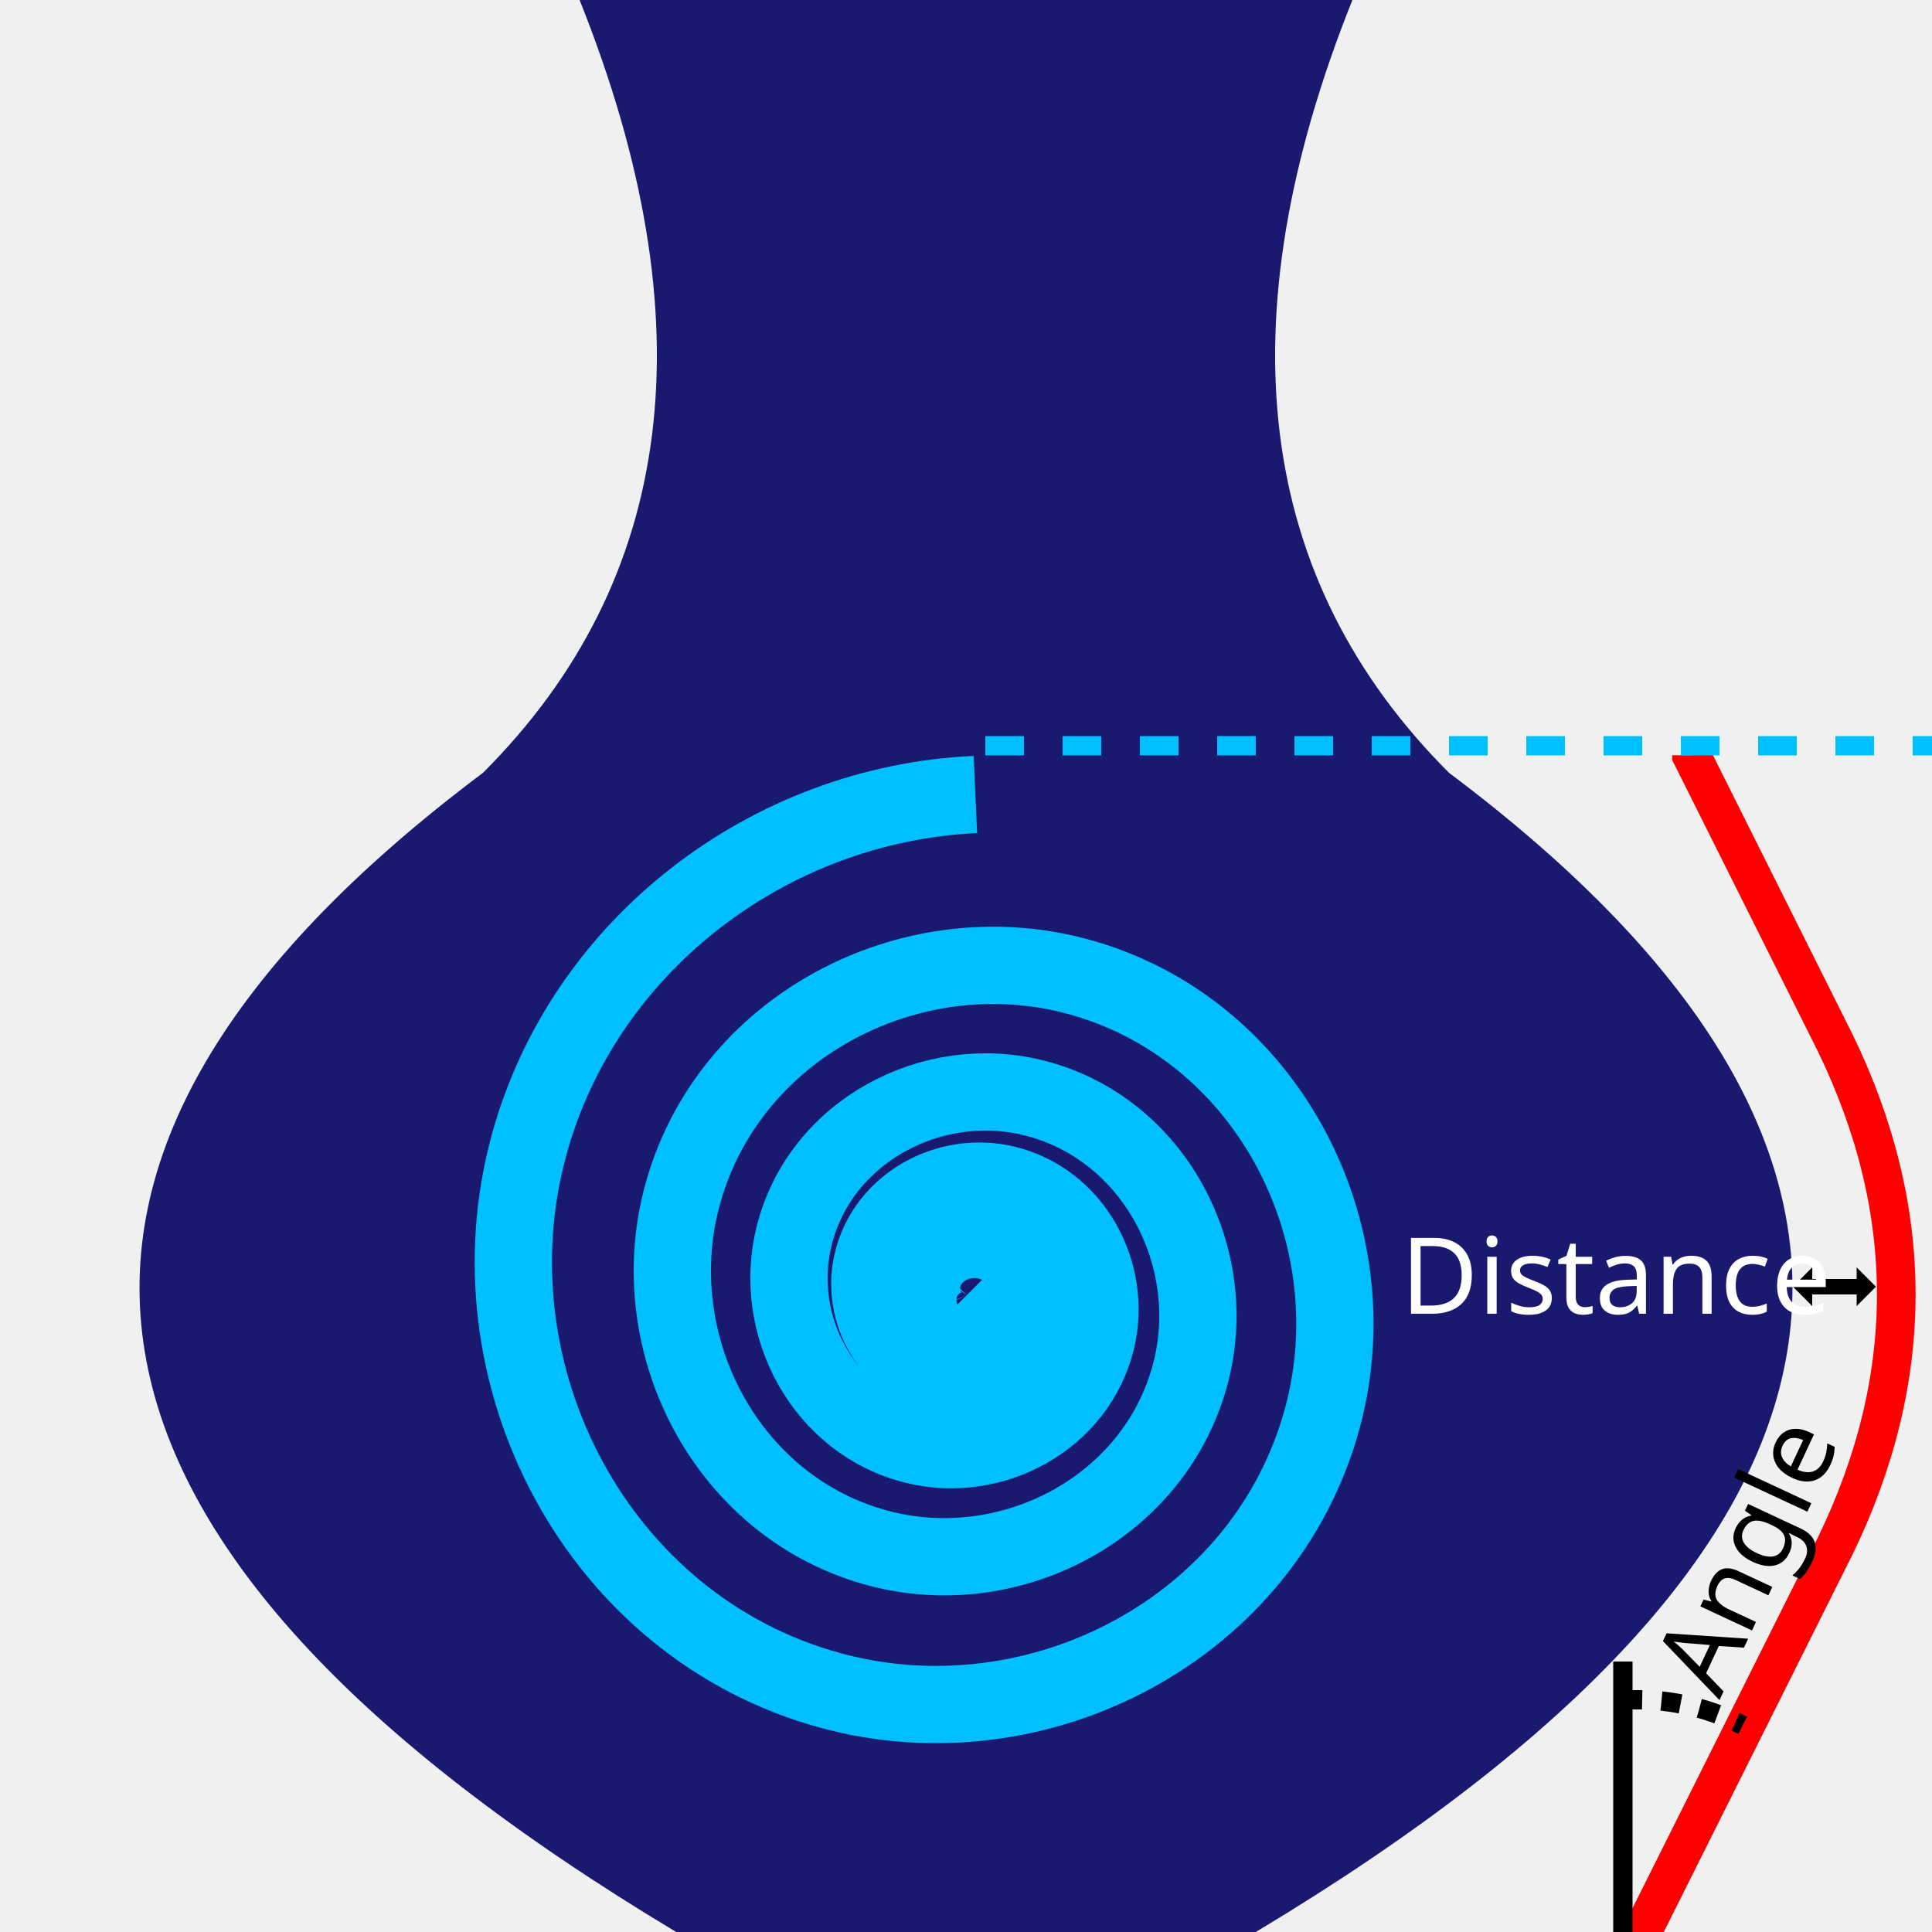
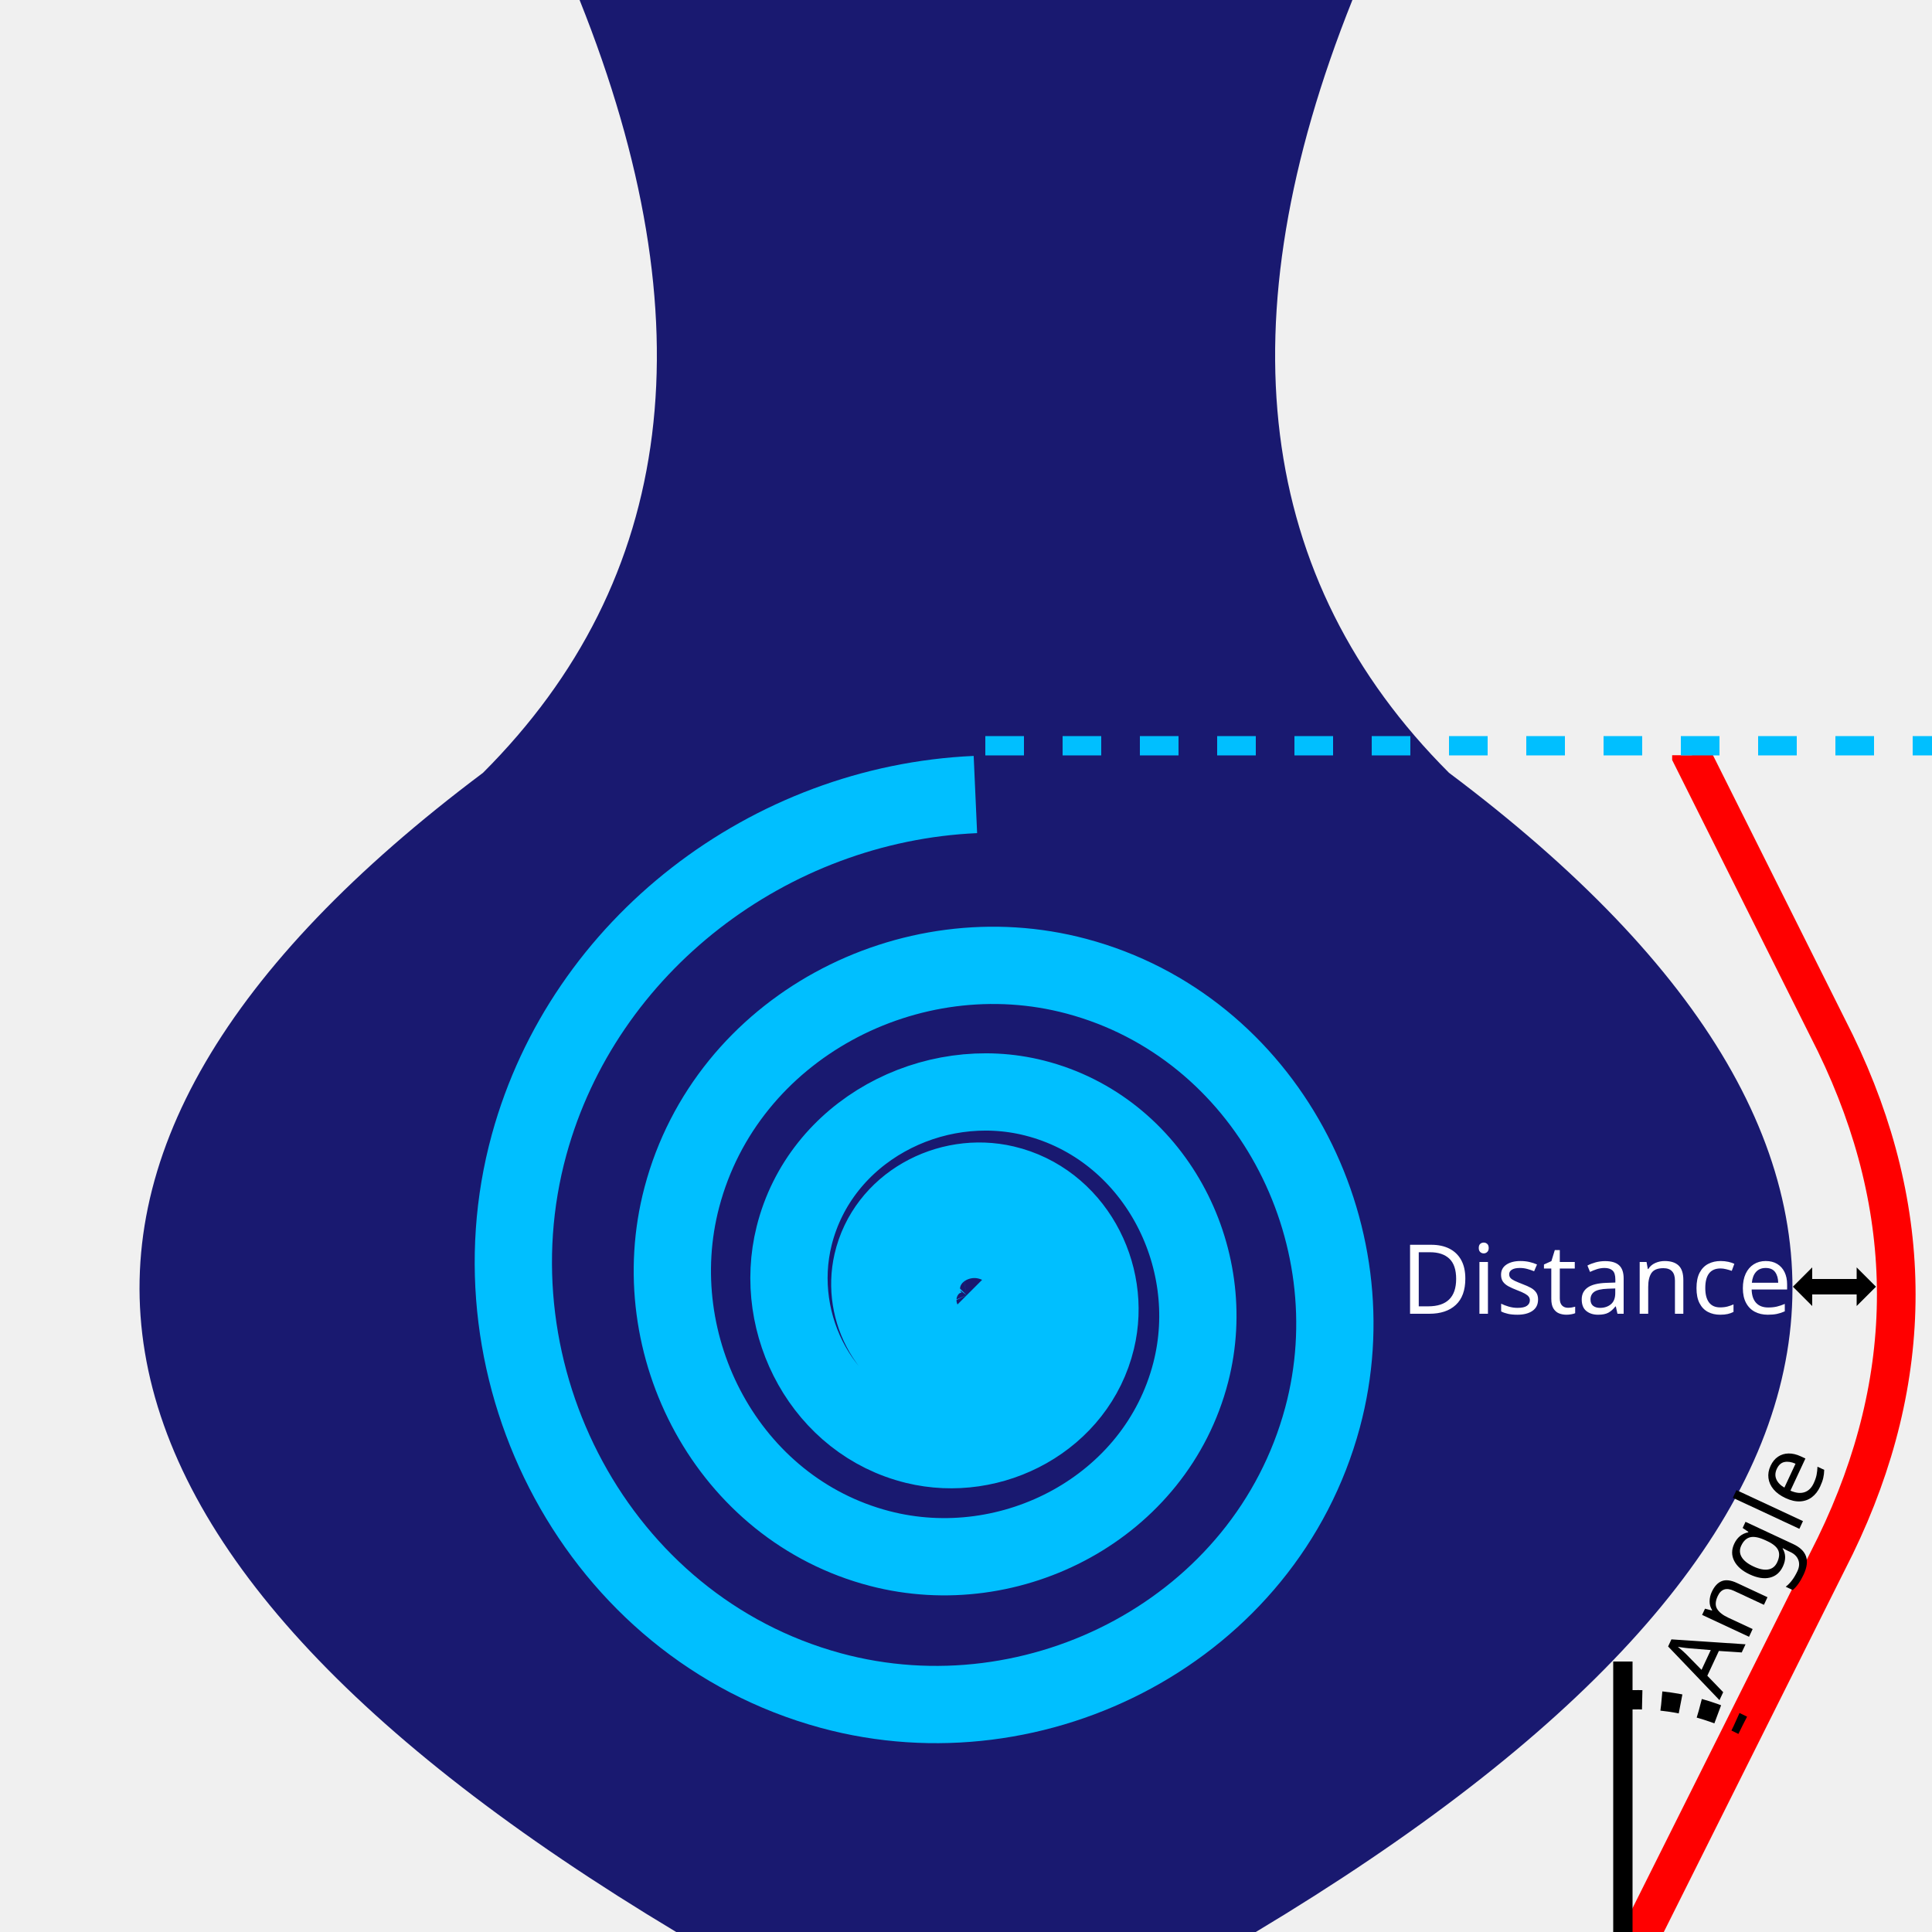
<svg xmlns="http://www.w3.org/2000/svg" width="1000" height="1000">
  <path d="M650,1000 q500,-300 100,-600 q-150,-150 -50,-400 h-400 q100,250 -50,400 q-400,300 100,600 z" fill="midnightblue" />
  <path fill="none" fill-rule="evenodd" stroke="deepskyblue" stroke-width="40" d="M500.368,670.416 c0.003,0.001 -0.002,0.008 -0.003,0.008 -0.022,0.021 -0.056,-0.013 -0.064,-0.032 -0.044,-0.095 0.064,-0.184 0.145,-0.203 0.246,-0.059 0.434,0.195 0.459,0.411 0.057,0.501 -0.446,0.849 -0.898,0.864 -0.888,0.03 -1.47,-0.859 -1.451,-1.672 0.034,-1.433 1.473,-2.34 2.802,-2.254 2.165,0.141 3.502,2.327 3.305,4.356 -0.303,3.111 -3.463,4.998 -6.4,4.637 -4.297,-0.529 -6.87,-4.921 -6.284,-9.003 0.827,-5.752 6.741,-9.162 12.232,-8.278 7.503,1.208 11.914,8.962 10.652,16.155 -1.68,9.577 -11.626,15.17 -20.839,13.44 -12.002,-2.254 -18.973,-14.773 -16.675,-26.353 2.938,-14.806 18.442,-23.364 32.763,-20.389 18.014,3.743 28.386,22.674 24.615,40.138 -4.677,21.656 -27.51,34.082 -48.545,29.387 -25.759,-5.75 -40.494,-32.989 -34.737,-58.052 6.971,-30.349 39.151,-47.664 68.727,-40.698 35.454,8.351 55.635,46.038 47.304,80.636 -9.897,41.103 -53.689,64.45 -93.849,54.588 -47.321,-11.62 -74.15,-62.144 -62.582,-108.431 13.53,-54.137 71.444,-84.778 124.452,-71.319 61.577,15.635 96.378,81.629 80.833,141.979 -17.945,69.671 -92.739,108.99 -161.079,91.157 C376.809,781.019 332.595,696.673 352.93,619.668 376.148,531.744 470.826,482.245 557.2,505.304 655.338,531.503 710.529,637.326 684.514,733.8 655.09,842.915 537.278,904.218 429.948,875.006 309.067,842.105 241.215,711.43 273.876,592.457 302.301,488.915 398.368,415.995 504.862,411.244" />
  <path d="M850,1000.1 v-0.1 l100,-200 q63,-130 0,-260 l-74.5,-149 v-0.1" fill="none" stroke="red" stroke-width="20" />
  <line x1="510" y1="386" x2="1000" y2="386" stroke="deepskyblue" stroke-width="10" stroke-dasharray="20" />
  <line x1="840" y1="1000" x2="840" y2="860" stroke="black" stroke-width="10" />
  <path d="M840,880 a120,120 0 0 1 62,13" fill="none" stroke="black" stroke-width="10" stroke-dasharray="10" />
  <path d="M928,666 l10,-10 v6 h23 v-6 l10,10 l-10,10 v-6 h-23 v6 z" />
-   <g font-family="sans-serif" font-size="55px">
+   <g font-family="sans-serif" font-size="50px">
    <text x="890" y="880" transform="rotate(-65, 890, 880)">Angle</text>
    <text x="725" y="680" fill="white">Distance</text>
  </g>
</svg>
